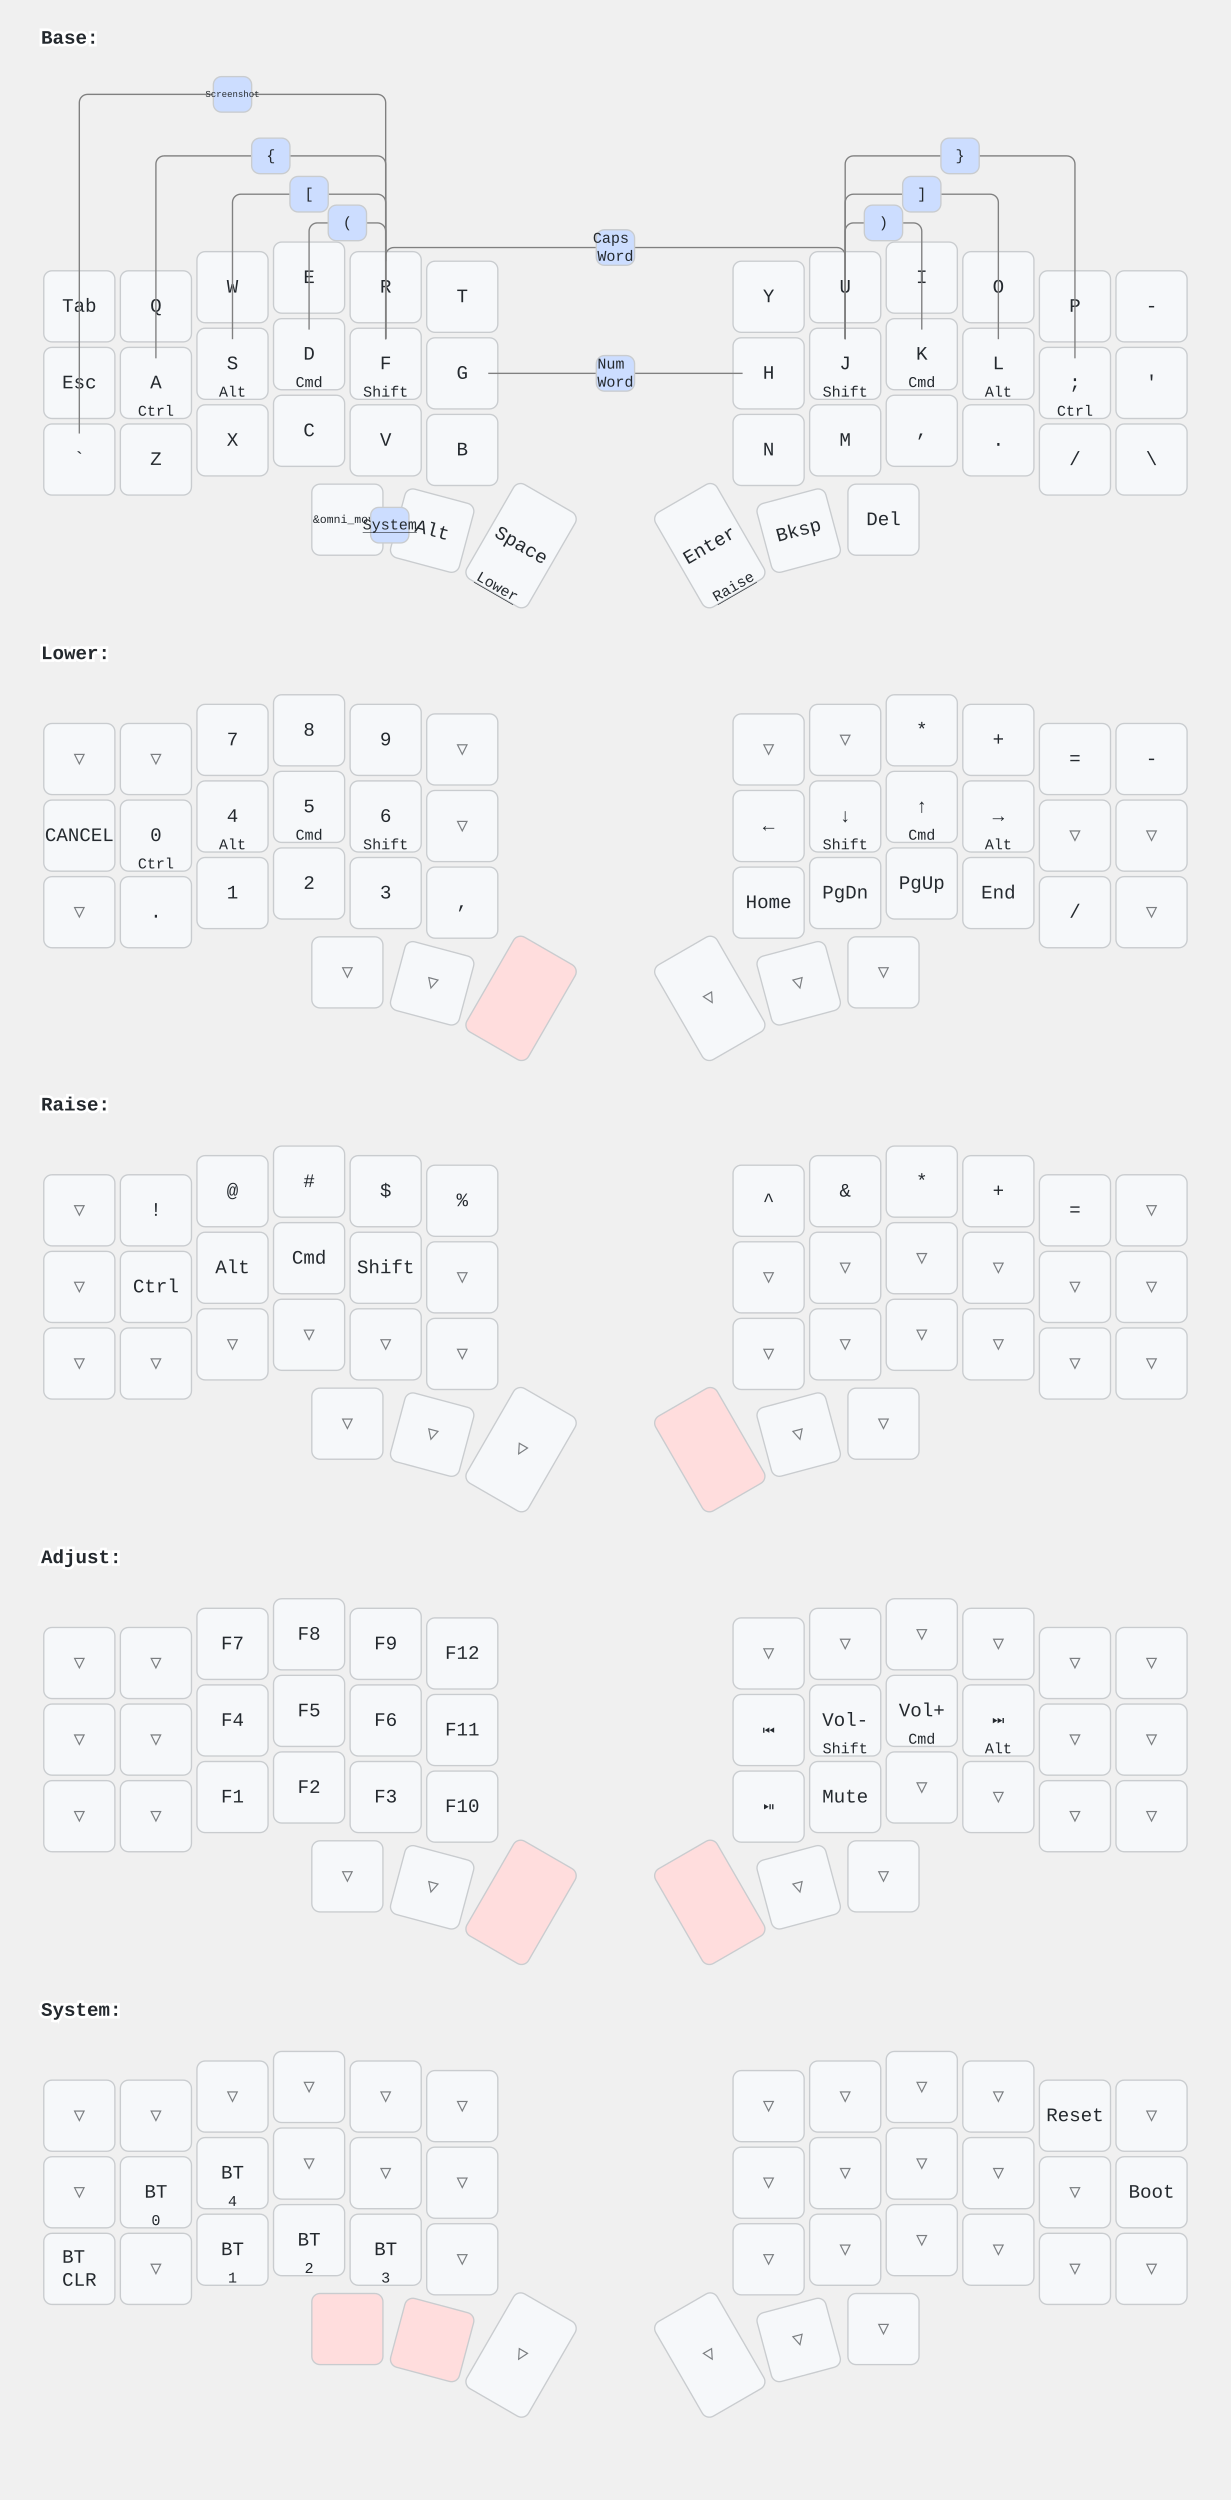
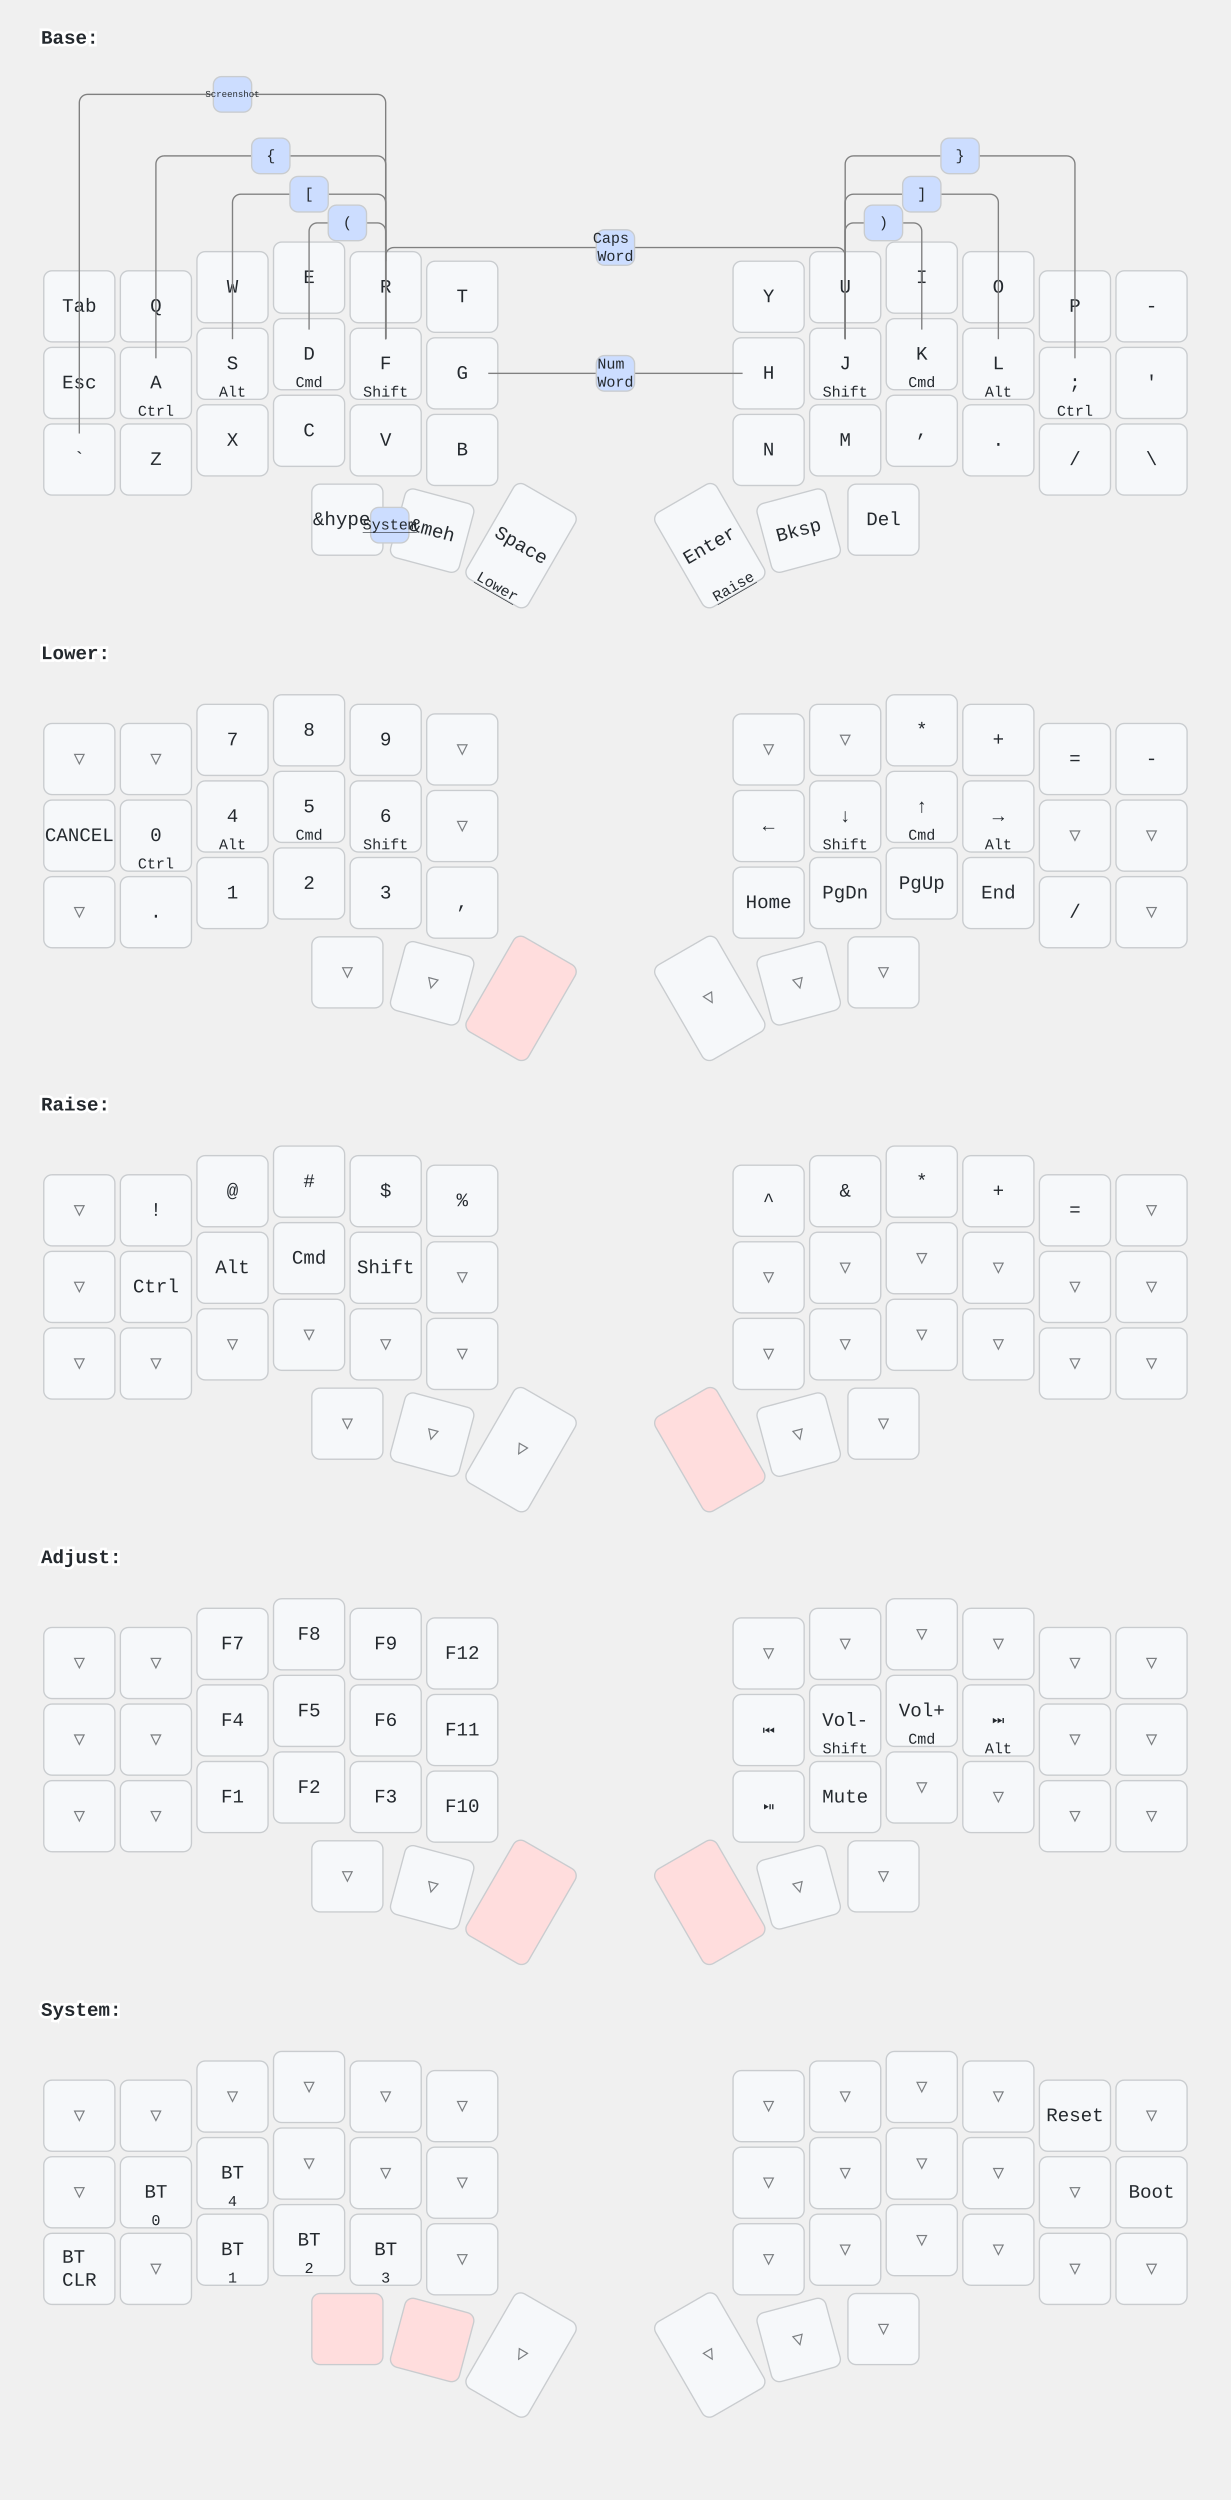
<svg xmlns="http://www.w3.org/2000/svg" width="900" height="1828" viewBox="0 0 900 1828" class="keymap">
  <style>/* inherit to force styles through use tags */
svg path {
    fill: inherit;
}

/* font and background color specifications */
svg.keymap {
    font-family: SFMono-Regular,Consolas,Liberation Mono,Menlo,monospace;
    font-size: 14px;
    font-kerning: normal;
    text-rendering: optimizeLegibility;
    fill: #24292e;
}

/* default key styling */
rect.key {
    fill: #f6f8fa;
}

rect.key, rect.combo {
    stroke: #c9cccf;
    stroke-width: 1;
}

/* default key side styling, only used is draw_key_sides is set */
rect.side {
    filter: brightness(90%);
}

/* color accent for combo boxes */
rect.combo, rect.combo-separate {
    fill: #cdf;
}

/* color accent for held keys */
rect.held, rect.combo.held {
    fill: #fdd;
}

/* color accent for ghost (optional) keys */
rect.ghost, rect.combo.ghost {
    stroke-dasharray: 4, 4;
    stroke-width: 2;
}

text {
    text-anchor: middle;
    dominant-baseline: middle;
}

/* styling for layer labels */
text.label {
    font-weight: bold;
    text-anchor: start;
    stroke: white;
    stroke-width: 4;
    paint-order: stroke;
}

/* styling for optional footer */
text.footer {
    text-anchor: end;
    dominant-baseline: auto;
    stroke: white;
    stroke-width: 4;
    paint-order: stroke;
}

/* styling for combo tap, and key non-tap label text */
text.combo, text.hold, text.shifted, text.left, text.right, text.tl, text.tr, text.bl, text.br {
    font-size: 11px;
}

text.hold, text.bl, text.br {
    text-anchor: middle;
    dominant-baseline: auto;
}

text.shifted, text.tl, text.tr {
    text-anchor: middle;
    dominant-baseline: hanging;
}

text.left, text.tl, text.bl {
    text-anchor: start;
}

text.right, text.tr, text.br {
    text-anchor: end;
}

text.layer-activator {
    text-decoration: underline;
}

/* styling for hold/shifted label text in combo box */
text.combo.hold, text.combo.shifted, text.combo.left, text.combo.right {
    font-size: 8px;
}

/* lighter symbol for transparent keys */
text.trans {
    fill: #7b7e81;
}

/* styling for combo dendrons */
path.combo {
    stroke-width: 1;
    stroke: gray;
    fill: none;
}

/* Start Tabler Icons Cleanup */
/* cannot use height/width with glyphs */
.icon-tabler &gt; path {
    fill: inherit;
    stroke: inherit;
    stroke-width: 2;
}
/* hide tabler's default box */
.icon-tabler &gt; path[stroke="none"][fill="none"] {
    visibility: hidden;
}
/* End Tabler Icons Cleanup */
</style>
  <g transform="translate(30, 0)" class="layer-Base">
    <text x="0" y="28" class="label" id="Base">Base:</text>
    <g transform="translate(0, 175)">
      <g transform="translate(28, 49)" class="key keypos-0">
        <rect rx="6" ry="6" x="-26" y="-26" width="52" height="52" class="key" />
        <text x="0" y="0" class="key tap">Tab</text>
      </g>
      <g transform="translate(84, 49)" class="key keypos-1">
        <rect rx="6" ry="6" x="-26" y="-26" width="52" height="52" class="key" />
        <text x="0" y="0" class="key tap">Q</text>
      </g>
      <g transform="translate(140, 35)" class="key keypos-2">
        <rect rx="6" ry="6" x="-26" y="-26" width="52" height="52" class="key" />
        <text x="0" y="0" class="key tap">W</text>
      </g>
      <g transform="translate(196, 28)" class="key keypos-3">
        <rect rx="6" ry="6" x="-26" y="-26" width="52" height="52" class="key" />
        <text x="0" y="0" class="key tap">E</text>
      </g>
      <g transform="translate(252, 35)" class="key keypos-4">
        <rect rx="6" ry="6" x="-26" y="-26" width="52" height="52" class="key" />
        <text x="0" y="0" class="key tap">R</text>
      </g>
      <g transform="translate(308, 42)" class="key keypos-5">
        <rect rx="6" ry="6" x="-26" y="-26" width="52" height="52" class="key" />
        <text x="0" y="0" class="key tap">T</text>
      </g>
      <g transform="translate(532, 42)" class="key keypos-6">
        <rect rx="6" ry="6" x="-26" y="-26" width="52" height="52" class="key" />
        <text x="0" y="0" class="key tap">Y</text>
      </g>
      <g transform="translate(588, 35)" class="key keypos-7">
        <rect rx="6" ry="6" x="-26" y="-26" width="52" height="52" class="key" />
        <text x="0" y="0" class="key tap">U</text>
      </g>
      <g transform="translate(644, 28)" class="key keypos-8">
        <rect rx="6" ry="6" x="-26" y="-26" width="52" height="52" class="key" />
        <text x="0" y="0" class="key tap">I</text>
      </g>
      <g transform="translate(700, 35)" class="key keypos-9">
        <rect rx="6" ry="6" x="-26" y="-26" width="52" height="52" class="key" />
        <text x="0" y="0" class="key tap">O</text>
      </g>
      <g transform="translate(756, 49)" class="key keypos-10">
        <rect rx="6" ry="6" x="-26" y="-26" width="52" height="52" class="key" />
        <text x="0" y="0" class="key tap">P</text>
      </g>
      <g transform="translate(812, 49)" class="key keypos-11">
        <rect rx="6" ry="6" x="-26" y="-26" width="52" height="52" class="key" />
        <text x="0" y="0" class="key tap">-</text>
      </g>
      <g transform="translate(28, 105)" class="key keypos-12">
        <rect rx="6" ry="6" x="-26" y="-26" width="52" height="52" class="key" />
        <text x="0" y="0" class="key tap">Esc</text>
      </g>
      <g transform="translate(84, 105)" class="key keypos-13">
        <rect rx="6" ry="6" x="-26" y="-26" width="52" height="52" class="key" />
        <text x="0" y="0" class="key tap">A</text>
        <text x="0" y="24" class="key hold">Ctrl</text>
      </g>
      <g transform="translate(140, 91)" class="key keypos-14">
        <rect rx="6" ry="6" x="-26" y="-26" width="52" height="52" class="key" />
        <text x="0" y="0" class="key tap">S</text>
        <text x="0" y="24" class="key hold">Alt</text>
      </g>
      <g transform="translate(196, 84)" class="key keypos-15">
        <rect rx="6" ry="6" x="-26" y="-26" width="52" height="52" class="key" />
        <text x="0" y="0" class="key tap">D</text>
        <text x="0" y="24" class="key hold">Cmd</text>
      </g>
      <g transform="translate(252, 91)" class="key keypos-16">
        <rect rx="6" ry="6" x="-26" y="-26" width="52" height="52" class="key" />
        <text x="0" y="0" class="key tap">F</text>
        <text x="0" y="24" class="key hold">Shift</text>
      </g>
      <g transform="translate(308, 98)" class="key keypos-17">
        <rect rx="6" ry="6" x="-26" y="-26" width="52" height="52" class="key" />
        <text x="0" y="0" class="key tap">G</text>
      </g>
      <g transform="translate(532, 98)" class="key keypos-18">
        <rect rx="6" ry="6" x="-26" y="-26" width="52" height="52" class="key" />
        <text x="0" y="0" class="key tap">H</text>
      </g>
      <g transform="translate(588, 91)" class="key keypos-19">
        <rect rx="6" ry="6" x="-26" y="-26" width="52" height="52" class="key" />
        <text x="0" y="0" class="key tap">J</text>
        <text x="0" y="24" class="key hold">Shift</text>
      </g>
      <g transform="translate(644, 84)" class="key keypos-20">
        <rect rx="6" ry="6" x="-26" y="-26" width="52" height="52" class="key" />
        <text x="0" y="0" class="key tap">K</text>
        <text x="0" y="24" class="key hold">Cmd</text>
      </g>
      <g transform="translate(700, 91)" class="key keypos-21">
        <rect rx="6" ry="6" x="-26" y="-26" width="52" height="52" class="key" />
        <text x="0" y="0" class="key tap">L</text>
        <text x="0" y="24" class="key hold">Alt</text>
      </g>
      <g transform="translate(756, 105)" class="key keypos-22">
        <rect rx="6" ry="6" x="-26" y="-26" width="52" height="52" class="key" />
        <text x="0" y="0" class="key tap">;</text>
        <text x="0" y="24" class="key hold">Ctrl</text>
      </g>
      <g transform="translate(812, 105)" class="key keypos-23">
        <rect rx="6" ry="6" x="-26" y="-26" width="52" height="52" class="key" />
        <text x="0" y="0" class="key tap">'</text>
      </g>
      <g transform="translate(28, 161)" class="key keypos-24">
        <rect rx="6" ry="6" x="-26" y="-26" width="52" height="52" class="key" />
        <text x="0" y="0" class="key tap">`</text>
      </g>
      <g transform="translate(84, 161)" class="key keypos-25">
        <rect rx="6" ry="6" x="-26" y="-26" width="52" height="52" class="key" />
        <text x="0" y="0" class="key tap">Z</text>
      </g>
      <g transform="translate(140, 147)" class="key keypos-26">
        <rect rx="6" ry="6" x="-26" y="-26" width="52" height="52" class="key" />
        <text x="0" y="0" class="key tap">X</text>
      </g>
      <g transform="translate(196, 140)" class="key keypos-27">
        <rect rx="6" ry="6" x="-26" y="-26" width="52" height="52" class="key" />
        <text x="0" y="0" class="key tap">C</text>
      </g>
      <g transform="translate(252, 147)" class="key keypos-28">
        <rect rx="6" ry="6" x="-26" y="-26" width="52" height="52" class="key" />
        <text x="0" y="0" class="key tap">V</text>
      </g>
      <g transform="translate(308, 154)" class="key keypos-29">
        <rect rx="6" ry="6" x="-26" y="-26" width="52" height="52" class="key" />
        <text x="0" y="0" class="key tap">B</text>
      </g>
      <g transform="translate(532, 154)" class="key keypos-30">
        <rect rx="6" ry="6" x="-26" y="-26" width="52" height="52" class="key" />
        <text x="0" y="0" class="key tap">N</text>
      </g>
      <g transform="translate(588, 147)" class="key keypos-31">
        <rect rx="6" ry="6" x="-26" y="-26" width="52" height="52" class="key" />
        <text x="0" y="0" class="key tap">M</text>
      </g>
      <g transform="translate(644, 140)" class="key keypos-32">
        <rect rx="6" ry="6" x="-26" y="-26" width="52" height="52" class="key" />
        <text x="0" y="0" class="key tap">,</text>
      </g>
      <g transform="translate(700, 147)" class="key keypos-33">
        <rect rx="6" ry="6" x="-26" y="-26" width="52" height="52" class="key" />
        <text x="0" y="0" class="key tap">.</text>
      </g>
      <g transform="translate(756, 161)" class="key keypos-34">
        <rect rx="6" ry="6" x="-26" y="-26" width="52" height="52" class="key" />
        <text x="0" y="0" class="key tap">/</text>
      </g>
      <g transform="translate(812, 161)" class="key keypos-35">
        <rect rx="6" ry="6" x="-26" y="-26" width="52" height="52" class="key" />
        <text x="0" y="0" class="key tap">\</text>
      </g>
      <g transform="translate(224, 205)" class="key keypos-36">
        <rect rx="6" ry="6" x="-26" y="-26" width="52" height="52" class="key" />
-         <text x="0" y="0" class="key tap">
-           <tspan style="font-size: 60%">&amp;omni_move</tspan>
-         </text>
+         <text x="0" y="0" class="key tap">&amp;hyper</text>
      </g>
      <g transform="translate(286, 213) rotate(15.0)" class="key keypos-37">
        <rect rx="6" ry="6" x="-26" y="-26" width="52" height="52" class="key" />
-         <text x="0" y="0" class="key tap">Alt</text>
+         <text x="0" y="0" class="key tap">&amp;meh</text>
      </g>
      <g transform="translate(351, 224) rotate(30.0)" class="key keypos-38">
        <rect rx="6" ry="6" x="-26" y="-40" width="52" height="80" class="key" />
        <text x="0" y="0" class="key tap">Space</text>
        <a href="#Lower">
          <text x="0" y="38" class="key hold layer-activator">Lower</text>
        </a>
      </g>
      <g transform="translate(489, 224) rotate(-30.0)" class="key keypos-39">
        <rect rx="6" ry="6" x="-26" y="-40" width="52" height="80" class="key" />
        <text x="0" y="0" class="key tap">Enter</text>
        <a href="#Raise">
          <text x="0" y="38" class="key hold layer-activator">Raise</text>
        </a>
      </g>
      <g transform="translate(554, 213) rotate(-15.0)" class="key keypos-40">
        <rect rx="6" ry="6" x="-26" y="-26" width="52" height="52" class="key" />
        <text x="0" y="0" class="key tap">Bksp</text>
      </g>
      <g transform="translate(616, 205)" class="key keypos-41">
        <rect rx="6" ry="6" x="-26" y="-26" width="52" height="52" class="key" />
        <text x="0" y="0" class="key tap">Del</text>
      </g>
      <g class="combo combopos-0">
        <path d="M224,-12 h-22 a6.0,6.0 0 0 0 -6.0,6.0 v72" class="combo" />
        <path d="M224,-12 h22 a6.0,6.0 0 0 1 6.0,6.0 v79" class="combo" />
        <rect rx="6" ry="6" x="210" y="-25" width="28" height="26" class="combo" />
        <text x="224" y="-12" class="combo tap">(</text>
      </g>
      <g class="combo combopos-1">
        <path d="M616,-12 h-22 a6.0,6.0 0 0 0 -6.0,6.0 v79" class="combo" />
        <path d="M616,-12 h22 a6.0,6.0 0 0 1 6.0,6.0 v72" class="combo" />
        <rect rx="6" ry="6" x="602" y="-25" width="28" height="26" class="combo" />
        <text x="616" y="-12" class="combo tap">)</text>
      </g>
      <g class="combo combopos-2">
        <path d="M196,-33 h-50 a6.0,6.0 0 0 0 -6.0,6.0 v100" class="combo" />
        <path d="M196,-33 h50 a6.0,6.0 0 0 1 6.0,6.0 v100" class="combo" />
        <rect rx="6" ry="6" x="182" y="-46" width="28" height="26" class="combo" />
        <text x="196" y="-33" class="combo tap">[</text>
      </g>
      <g class="combo combopos-3">
        <path d="M644,-33 h-50 a6.0,6.0 0 0 0 -6.0,6.0 v100" class="combo" />
        <path d="M644,-33 h50 a6.0,6.0 0 0 1 6.0,6.0 v100" class="combo" />
        <rect rx="6" ry="6" x="630" y="-46" width="28" height="26" class="combo" />
        <text x="644" y="-33" class="combo tap">]</text>
      </g>
      <g class="combo combopos-4">
        <path d="M168,-61 h-78 a6.0,6.0 0 0 0 -6.0,6.0 v142" class="combo" />
        <path d="M168,-61 h78 a6.0,6.0 0 0 1 6.0,6.0 v128" class="combo" />
        <rect rx="6" ry="6" x="154" y="-74" width="28" height="26" class="combo" />
        <text x="168" y="-61" class="combo tap">{</text>
      </g>
      <g class="combo combopos-5">
        <path d="M672,-61 h-78 a6.0,6.0 0 0 0 -6.0,6.0 v128" class="combo" />
        <path d="M672,-61 h78 a6.0,6.0 0 0 1 6.0,6.0 v142" class="combo" />
        <rect rx="6" ry="6" x="658" y="-74" width="28" height="26" class="combo" />
        <text x="672" y="-61" class="combo tap">}</text>
      </g>
      <g class="combo combopos-6">
        <path d="M420,6 h-162 a6.0,6.0 0 0 0 -6.0,6.0 v60" class="combo" />
        <path d="M420,6 h162 a6.0,6.0 0 0 1 6.0,6.0 v60" class="combo" />
        <rect rx="6" ry="6" x="406" y="-7" width="28" height="26" class="combo" />
        <text x="420" y="6" class="combo tap">
          <tspan x="420" dy="-0.6em">Caps</tspan>
          <tspan x="420" dy="1.2em">Word</tspan>
        </text>
      </g>
      <g class="combo combopos-7">
        <path d="M140,-106 h-106 a6.0,6.0 0 0 0 -6.0,6.0 v242" class="combo" />
        <path d="M140,-106 h106 a6.0,6.0 0 0 1 6.0,6.0 v116" class="combo" />
        <rect rx="6" ry="6" x="126" y="-119" width="28" height="26" class="combo" />
        <text x="140" y="-106" class="combo tap">
          <tspan style="font-size: 60%">Screenshot</tspan>
        </text>
      </g>
      <g class="combo combopos-8">
        <path d="M420,98 l-93,0" class="combo" />
        <path d="M420,98 l93,0" class="combo" />
        <rect rx="6" ry="6" x="406" y="85" width="28" height="26" class="combo" />
        <text x="420" y="98" class="combo tap">
          <tspan x="420" dy="-0.6em">Num</tspan>
          <tspan x="420" dy="1.2em">Word</tspan>
        </text>
      </g>
      <g class="combo combopos-9">
        <rect rx="6" ry="6" x="241" y="196" width="28" height="26" class="combo" />
        <a href="#System">
          <text x="255" y="209" class="combo tap layer-activator">System</text>
        </a>
      </g>
    </g>
  </g>
  <g transform="translate(30, 450)" class="layer-Lower">
    <text x="0" y="28" class="label" id="Lower">Lower:</text>
    <g transform="translate(0, 56)">
      <g transform="translate(28, 49)" class="key trans keypos-0">
        <rect rx="6" ry="6" x="-26" y="-26" width="52" height="52" class="key trans" />
        <text x="0" y="0" class="key trans tap">▽</text>
      </g>
      <g transform="translate(84, 49)" class="key trans keypos-1">
        <rect rx="6" ry="6" x="-26" y="-26" width="52" height="52" class="key trans" />
        <text x="0" y="0" class="key trans tap">▽</text>
      </g>
      <g transform="translate(140, 35)" class="key keypos-2">
        <rect rx="6" ry="6" x="-26" y="-26" width="52" height="52" class="key" />
        <text x="0" y="0" class="key tap">7</text>
      </g>
      <g transform="translate(196, 28)" class="key keypos-3">
        <rect rx="6" ry="6" x="-26" y="-26" width="52" height="52" class="key" />
        <text x="0" y="0" class="key tap">8</text>
      </g>
      <g transform="translate(252, 35)" class="key keypos-4">
        <rect rx="6" ry="6" x="-26" y="-26" width="52" height="52" class="key" />
        <text x="0" y="0" class="key tap">9</text>
      </g>
      <g transform="translate(308, 42)" class="key trans keypos-5">
        <rect rx="6" ry="6" x="-26" y="-26" width="52" height="52" class="key trans" />
        <text x="0" y="0" class="key trans tap">▽</text>
      </g>
      <g transform="translate(532, 42)" class="key trans keypos-6">
        <rect rx="6" ry="6" x="-26" y="-26" width="52" height="52" class="key trans" />
        <text x="0" y="0" class="key trans tap">▽</text>
      </g>
      <g transform="translate(588, 35)" class="key trans keypos-7">
        <rect rx="6" ry="6" x="-26" y="-26" width="52" height="52" class="key trans" />
        <text x="0" y="0" class="key trans tap">▽</text>
      </g>
      <g transform="translate(644, 28)" class="key keypos-8">
        <rect rx="6" ry="6" x="-26" y="-26" width="52" height="52" class="key" />
        <text x="0" y="0" class="key tap">*</text>
      </g>
      <g transform="translate(700, 35)" class="key keypos-9">
        <rect rx="6" ry="6" x="-26" y="-26" width="52" height="52" class="key" />
        <text x="0" y="0" class="key tap">+</text>
      </g>
      <g transform="translate(756, 49)" class="key keypos-10">
        <rect rx="6" ry="6" x="-26" y="-26" width="52" height="52" class="key" />
        <text x="0" y="0" class="key tap">=</text>
      </g>
      <g transform="translate(812, 49)" class="key keypos-11">
        <rect rx="6" ry="6" x="-26" y="-26" width="52" height="52" class="key" />
        <text x="0" y="0" class="key tap">-</text>
      </g>
      <g transform="translate(28, 105)" class="key keypos-12">
        <rect rx="6" ry="6" x="-26" y="-26" width="52" height="52" class="key" />
        <text x="0" y="0" class="key tap">CANCEL</text>
      </g>
      <g transform="translate(84, 105)" class="key keypos-13">
        <rect rx="6" ry="6" x="-26" y="-26" width="52" height="52" class="key" />
        <text x="0" y="0" class="key tap">0</text>
        <text x="0" y="24" class="key hold">Ctrl</text>
      </g>
      <g transform="translate(140, 91)" class="key keypos-14">
        <rect rx="6" ry="6" x="-26" y="-26" width="52" height="52" class="key" />
        <text x="0" y="0" class="key tap">4</text>
        <text x="0" y="24" class="key hold">Alt</text>
      </g>
      <g transform="translate(196, 84)" class="key keypos-15">
        <rect rx="6" ry="6" x="-26" y="-26" width="52" height="52" class="key" />
        <text x="0" y="0" class="key tap">5</text>
        <text x="0" y="24" class="key hold">Cmd</text>
      </g>
      <g transform="translate(252, 91)" class="key keypos-16">
        <rect rx="6" ry="6" x="-26" y="-26" width="52" height="52" class="key" />
        <text x="0" y="0" class="key tap">6</text>
        <text x="0" y="24" class="key hold">Shift</text>
      </g>
      <g transform="translate(308, 98)" class="key trans keypos-17">
        <rect rx="6" ry="6" x="-26" y="-26" width="52" height="52" class="key trans" />
        <text x="0" y="0" class="key trans tap">▽</text>
      </g>
      <g transform="translate(532, 98)" class="key keypos-18">
        <rect rx="6" ry="6" x="-26" y="-26" width="52" height="52" class="key" />
        <text x="0" y="0" class="key tap">←</text>
      </g>
      <g transform="translate(588, 91)" class="key keypos-19">
        <rect rx="6" ry="6" x="-26" y="-26" width="52" height="52" class="key" />
        <text x="0" y="0" class="key tap">↓</text>
        <text x="0" y="24" class="key hold">Shift</text>
      </g>
      <g transform="translate(644, 84)" class="key keypos-20">
        <rect rx="6" ry="6" x="-26" y="-26" width="52" height="52" class="key" />
        <text x="0" y="0" class="key tap">↑</text>
        <text x="0" y="24" class="key hold">Cmd</text>
      </g>
      <g transform="translate(700, 91)" class="key keypos-21">
        <rect rx="6" ry="6" x="-26" y="-26" width="52" height="52" class="key" />
        <text x="0" y="0" class="key tap">→</text>
        <text x="0" y="24" class="key hold">Alt</text>
      </g>
      <g transform="translate(756, 105)" class="key trans keypos-22">
        <rect rx="6" ry="6" x="-26" y="-26" width="52" height="52" class="key trans" />
        <text x="0" y="0" class="key trans tap">▽</text>
      </g>
      <g transform="translate(812, 105)" class="key trans keypos-23">
        <rect rx="6" ry="6" x="-26" y="-26" width="52" height="52" class="key trans" />
        <text x="0" y="0" class="key trans tap">▽</text>
      </g>
      <g transform="translate(28, 161)" class="key trans keypos-24">
        <rect rx="6" ry="6" x="-26" y="-26" width="52" height="52" class="key trans" />
        <text x="0" y="0" class="key trans tap">▽</text>
      </g>
      <g transform="translate(84, 161)" class="key keypos-25">
        <rect rx="6" ry="6" x="-26" y="-26" width="52" height="52" class="key" />
        <text x="0" y="0" class="key tap">.</text>
      </g>
      <g transform="translate(140, 147)" class="key keypos-26">
        <rect rx="6" ry="6" x="-26" y="-26" width="52" height="52" class="key" />
        <text x="0" y="0" class="key tap">1</text>
      </g>
      <g transform="translate(196, 140)" class="key keypos-27">
        <rect rx="6" ry="6" x="-26" y="-26" width="52" height="52" class="key" />
        <text x="0" y="0" class="key tap">2</text>
      </g>
      <g transform="translate(252, 147)" class="key keypos-28">
        <rect rx="6" ry="6" x="-26" y="-26" width="52" height="52" class="key" />
        <text x="0" y="0" class="key tap">3</text>
      </g>
      <g transform="translate(308, 154)" class="key keypos-29">
        <rect rx="6" ry="6" x="-26" y="-26" width="52" height="52" class="key" />
        <text x="0" y="0" class="key tap">,</text>
      </g>
      <g transform="translate(532, 154)" class="key keypos-30">
        <rect rx="6" ry="6" x="-26" y="-26" width="52" height="52" class="key" />
        <text x="0" y="0" class="key tap">Home</text>
      </g>
      <g transform="translate(588, 147)" class="key keypos-31">
        <rect rx="6" ry="6" x="-26" y="-26" width="52" height="52" class="key" />
        <text x="0" y="0" class="key tap">PgDn</text>
      </g>
      <g transform="translate(644, 140)" class="key keypos-32">
        <rect rx="6" ry="6" x="-26" y="-26" width="52" height="52" class="key" />
        <text x="0" y="0" class="key tap">PgUp</text>
      </g>
      <g transform="translate(700, 147)" class="key keypos-33">
        <rect rx="6" ry="6" x="-26" y="-26" width="52" height="52" class="key" />
        <text x="0" y="0" class="key tap">End</text>
      </g>
      <g transform="translate(756, 161)" class="key keypos-34">
        <rect rx="6" ry="6" x="-26" y="-26" width="52" height="52" class="key" />
        <text x="0" y="0" class="key tap">/</text>
      </g>
      <g transform="translate(812, 161)" class="key trans keypos-35">
        <rect rx="6" ry="6" x="-26" y="-26" width="52" height="52" class="key trans" />
        <text x="0" y="0" class="key trans tap">▽</text>
      </g>
      <g transform="translate(224, 205)" class="key trans keypos-36">
        <rect rx="6" ry="6" x="-26" y="-26" width="52" height="52" class="key trans" />
        <text x="0" y="0" class="key trans tap">▽</text>
      </g>
      <g transform="translate(286, 213) rotate(15.0)" class="key trans keypos-37">
        <rect rx="6" ry="6" x="-26" y="-26" width="52" height="52" class="key trans" />
        <text x="0" y="0" class="key trans tap">▽</text>
      </g>
      <g transform="translate(351, 224) rotate(30.0)" class="key held keypos-38">
        <rect rx="6" ry="6" x="-26" y="-40" width="52" height="80" class="key held" />
      </g>
      <g transform="translate(489, 224) rotate(-30.0)" class="key trans keypos-39">
        <rect rx="6" ry="6" x="-26" y="-40" width="52" height="80" class="key trans" />
        <text x="0" y="0" class="key trans tap">▽</text>
      </g>
      <g transform="translate(554, 213) rotate(-15.0)" class="key trans keypos-40">
        <rect rx="6" ry="6" x="-26" y="-26" width="52" height="52" class="key trans" />
        <text x="0" y="0" class="key trans tap">▽</text>
      </g>
      <g transform="translate(616, 205)" class="key trans keypos-41">
        <rect rx="6" ry="6" x="-26" y="-26" width="52" height="52" class="key trans" />
        <text x="0" y="0" class="key trans tap">▽</text>
      </g>
    </g>
  </g>
  <g transform="translate(30, 780)" class="layer-Raise">
    <text x="0" y="28" class="label" id="Raise">Raise:</text>
    <g transform="translate(0, 56)">
      <g transform="translate(28, 49)" class="key trans keypos-0">
        <rect rx="6" ry="6" x="-26" y="-26" width="52" height="52" class="key trans" />
        <text x="0" y="0" class="key trans tap">▽</text>
      </g>
      <g transform="translate(84, 49)" class="key keypos-1">
        <rect rx="6" ry="6" x="-26" y="-26" width="52" height="52" class="key" />
        <text x="0" y="0" class="key tap">!</text>
      </g>
      <g transform="translate(140, 35)" class="key keypos-2">
        <rect rx="6" ry="6" x="-26" y="-26" width="52" height="52" class="key" />
        <text x="0" y="0" class="key tap">@</text>
      </g>
      <g transform="translate(196, 28)" class="key keypos-3">
        <rect rx="6" ry="6" x="-26" y="-26" width="52" height="52" class="key" />
        <text x="0" y="0" class="key tap">#</text>
      </g>
      <g transform="translate(252, 35)" class="key keypos-4">
        <rect rx="6" ry="6" x="-26" y="-26" width="52" height="52" class="key" />
        <text x="0" y="0" class="key tap">$</text>
      </g>
      <g transform="translate(308, 42)" class="key keypos-5">
        <rect rx="6" ry="6" x="-26" y="-26" width="52" height="52" class="key" />
        <text x="0" y="0" class="key tap">%</text>
      </g>
      <g transform="translate(532, 42)" class="key keypos-6">
        <rect rx="6" ry="6" x="-26" y="-26" width="52" height="52" class="key" />
        <text x="0" y="0" class="key tap">^</text>
      </g>
      <g transform="translate(588, 35)" class="key keypos-7">
        <rect rx="6" ry="6" x="-26" y="-26" width="52" height="52" class="key" />
        <text x="0" y="0" class="key tap">&amp;</text>
      </g>
      <g transform="translate(644, 28)" class="key keypos-8">
        <rect rx="6" ry="6" x="-26" y="-26" width="52" height="52" class="key" />
        <text x="0" y="0" class="key tap">*</text>
      </g>
      <g transform="translate(700, 35)" class="key keypos-9">
        <rect rx="6" ry="6" x="-26" y="-26" width="52" height="52" class="key" />
        <text x="0" y="0" class="key tap">+</text>
      </g>
      <g transform="translate(756, 49)" class="key keypos-10">
        <rect rx="6" ry="6" x="-26" y="-26" width="52" height="52" class="key" />
        <text x="0" y="0" class="key tap">=</text>
      </g>
      <g transform="translate(812, 49)" class="key trans keypos-11">
        <rect rx="6" ry="6" x="-26" y="-26" width="52" height="52" class="key trans" />
        <text x="0" y="0" class="key trans tap">▽</text>
      </g>
      <g transform="translate(28, 105)" class="key trans keypos-12">
        <rect rx="6" ry="6" x="-26" y="-26" width="52" height="52" class="key trans" />
        <text x="0" y="0" class="key trans tap">▽</text>
      </g>
      <g transform="translate(84, 105)" class="key keypos-13">
        <rect rx="6" ry="6" x="-26" y="-26" width="52" height="52" class="key" />
        <text x="0" y="0" class="key tap">Ctrl</text>
      </g>
      <g transform="translate(140, 91)" class="key keypos-14">
        <rect rx="6" ry="6" x="-26" y="-26" width="52" height="52" class="key" />
        <text x="0" y="0" class="key tap">Alt</text>
      </g>
      <g transform="translate(196, 84)" class="key keypos-15">
        <rect rx="6" ry="6" x="-26" y="-26" width="52" height="52" class="key" />
        <text x="0" y="0" class="key tap">Cmd</text>
      </g>
      <g transform="translate(252, 91)" class="key keypos-16">
        <rect rx="6" ry="6" x="-26" y="-26" width="52" height="52" class="key" />
        <text x="0" y="0" class="key tap">Shift</text>
      </g>
      <g transform="translate(308, 98)" class="key trans keypos-17">
        <rect rx="6" ry="6" x="-26" y="-26" width="52" height="52" class="key trans" />
        <text x="0" y="0" class="key trans tap">▽</text>
      </g>
      <g transform="translate(532, 98)" class="key trans keypos-18">
        <rect rx="6" ry="6" x="-26" y="-26" width="52" height="52" class="key trans" />
        <text x="0" y="0" class="key trans tap">▽</text>
      </g>
      <g transform="translate(588, 91)" class="key trans keypos-19">
        <rect rx="6" ry="6" x="-26" y="-26" width="52" height="52" class="key trans" />
        <text x="0" y="0" class="key trans tap">▽</text>
      </g>
      <g transform="translate(644, 84)" class="key trans keypos-20">
        <rect rx="6" ry="6" x="-26" y="-26" width="52" height="52" class="key trans" />
        <text x="0" y="0" class="key trans tap">▽</text>
      </g>
      <g transform="translate(700, 91)" class="key trans keypos-21">
        <rect rx="6" ry="6" x="-26" y="-26" width="52" height="52" class="key trans" />
        <text x="0" y="0" class="key trans tap">▽</text>
      </g>
      <g transform="translate(756, 105)" class="key trans keypos-22">
        <rect rx="6" ry="6" x="-26" y="-26" width="52" height="52" class="key trans" />
        <text x="0" y="0" class="key trans tap">▽</text>
      </g>
      <g transform="translate(812, 105)" class="key trans keypos-23">
        <rect rx="6" ry="6" x="-26" y="-26" width="52" height="52" class="key trans" />
        <text x="0" y="0" class="key trans tap">▽</text>
      </g>
      <g transform="translate(28, 161)" class="key trans keypos-24">
        <rect rx="6" ry="6" x="-26" y="-26" width="52" height="52" class="key trans" />
        <text x="0" y="0" class="key trans tap">▽</text>
      </g>
      <g transform="translate(84, 161)" class="key trans keypos-25">
        <rect rx="6" ry="6" x="-26" y="-26" width="52" height="52" class="key trans" />
        <text x="0" y="0" class="key trans tap">▽</text>
      </g>
      <g transform="translate(140, 147)" class="key trans keypos-26">
        <rect rx="6" ry="6" x="-26" y="-26" width="52" height="52" class="key trans" />
        <text x="0" y="0" class="key trans tap">▽</text>
      </g>
      <g transform="translate(196, 140)" class="key trans keypos-27">
        <rect rx="6" ry="6" x="-26" y="-26" width="52" height="52" class="key trans" />
        <text x="0" y="0" class="key trans tap">▽</text>
      </g>
      <g transform="translate(252, 147)" class="key trans keypos-28">
        <rect rx="6" ry="6" x="-26" y="-26" width="52" height="52" class="key trans" />
        <text x="0" y="0" class="key trans tap">▽</text>
      </g>
      <g transform="translate(308, 154)" class="key trans keypos-29">
        <rect rx="6" ry="6" x="-26" y="-26" width="52" height="52" class="key trans" />
        <text x="0" y="0" class="key trans tap">▽</text>
      </g>
      <g transform="translate(532, 154)" class="key trans keypos-30">
        <rect rx="6" ry="6" x="-26" y="-26" width="52" height="52" class="key trans" />
        <text x="0" y="0" class="key trans tap">▽</text>
      </g>
      <g transform="translate(588, 147)" class="key trans keypos-31">
        <rect rx="6" ry="6" x="-26" y="-26" width="52" height="52" class="key trans" />
        <text x="0" y="0" class="key trans tap">▽</text>
      </g>
      <g transform="translate(644, 140)" class="key trans keypos-32">
        <rect rx="6" ry="6" x="-26" y="-26" width="52" height="52" class="key trans" />
        <text x="0" y="0" class="key trans tap">▽</text>
      </g>
      <g transform="translate(700, 147)" class="key trans keypos-33">
        <rect rx="6" ry="6" x="-26" y="-26" width="52" height="52" class="key trans" />
        <text x="0" y="0" class="key trans tap">▽</text>
      </g>
      <g transform="translate(756, 161)" class="key trans keypos-34">
        <rect rx="6" ry="6" x="-26" y="-26" width="52" height="52" class="key trans" />
        <text x="0" y="0" class="key trans tap">▽</text>
      </g>
      <g transform="translate(812, 161)" class="key trans keypos-35">
        <rect rx="6" ry="6" x="-26" y="-26" width="52" height="52" class="key trans" />
        <text x="0" y="0" class="key trans tap">▽</text>
      </g>
      <g transform="translate(224, 205)" class="key trans keypos-36">
        <rect rx="6" ry="6" x="-26" y="-26" width="52" height="52" class="key trans" />
        <text x="0" y="0" class="key trans tap">▽</text>
      </g>
      <g transform="translate(286, 213) rotate(15.0)" class="key trans keypos-37">
        <rect rx="6" ry="6" x="-26" y="-26" width="52" height="52" class="key trans" />
        <text x="0" y="0" class="key trans tap">▽</text>
      </g>
      <g transform="translate(351, 224) rotate(30.0)" class="key trans keypos-38">
        <rect rx="6" ry="6" x="-26" y="-40" width="52" height="80" class="key trans" />
        <text x="0" y="0" class="key trans tap">▽</text>
      </g>
      <g transform="translate(489, 224) rotate(-30.0)" class="key held keypos-39">
        <rect rx="6" ry="6" x="-26" y="-40" width="52" height="80" class="key held" />
      </g>
      <g transform="translate(554, 213) rotate(-15.0)" class="key trans keypos-40">
        <rect rx="6" ry="6" x="-26" y="-26" width="52" height="52" class="key trans" />
        <text x="0" y="0" class="key trans tap">▽</text>
      </g>
      <g transform="translate(616, 205)" class="key trans keypos-41">
        <rect rx="6" ry="6" x="-26" y="-26" width="52" height="52" class="key trans" />
        <text x="0" y="0" class="key trans tap">▽</text>
      </g>
    </g>
  </g>
  <g transform="translate(30, 1111)" class="layer-Adjust">
    <text x="0" y="28" class="label" id="Adjust">Adjust:</text>
    <g transform="translate(0, 56)">
      <g transform="translate(28, 49)" class="key trans keypos-0">
        <rect rx="6" ry="6" x="-26" y="-26" width="52" height="52" class="key trans" />
        <text x="0" y="0" class="key trans tap">▽</text>
      </g>
      <g transform="translate(84, 49)" class="key trans keypos-1">
        <rect rx="6" ry="6" x="-26" y="-26" width="52" height="52" class="key trans" />
        <text x="0" y="0" class="key trans tap">▽</text>
      </g>
      <g transform="translate(140, 35)" class="key keypos-2">
        <rect rx="6" ry="6" x="-26" y="-26" width="52" height="52" class="key" />
        <text x="0" y="0" class="key tap">F7</text>
      </g>
      <g transform="translate(196, 28)" class="key keypos-3">
        <rect rx="6" ry="6" x="-26" y="-26" width="52" height="52" class="key" />
        <text x="0" y="0" class="key tap">F8</text>
      </g>
      <g transform="translate(252, 35)" class="key keypos-4">
        <rect rx="6" ry="6" x="-26" y="-26" width="52" height="52" class="key" />
        <text x="0" y="0" class="key tap">F9</text>
      </g>
      <g transform="translate(308, 42)" class="key keypos-5">
        <rect rx="6" ry="6" x="-26" y="-26" width="52" height="52" class="key" />
        <text x="0" y="0" class="key tap">F12</text>
      </g>
      <g transform="translate(532, 42)" class="key trans keypos-6">
        <rect rx="6" ry="6" x="-26" y="-26" width="52" height="52" class="key trans" />
        <text x="0" y="0" class="key trans tap">▽</text>
      </g>
      <g transform="translate(588, 35)" class="key trans keypos-7">
        <rect rx="6" ry="6" x="-26" y="-26" width="52" height="52" class="key trans" />
        <text x="0" y="0" class="key trans tap">▽</text>
      </g>
      <g transform="translate(644, 28)" class="key trans keypos-8">
        <rect rx="6" ry="6" x="-26" y="-26" width="52" height="52" class="key trans" />
        <text x="0" y="0" class="key trans tap">▽</text>
      </g>
      <g transform="translate(700, 35)" class="key trans keypos-9">
        <rect rx="6" ry="6" x="-26" y="-26" width="52" height="52" class="key trans" />
        <text x="0" y="0" class="key trans tap">▽</text>
      </g>
      <g transform="translate(756, 49)" class="key trans keypos-10">
        <rect rx="6" ry="6" x="-26" y="-26" width="52" height="52" class="key trans" />
        <text x="0" y="0" class="key trans tap">▽</text>
      </g>
      <g transform="translate(812, 49)" class="key trans keypos-11">
        <rect rx="6" ry="6" x="-26" y="-26" width="52" height="52" class="key trans" />
        <text x="0" y="0" class="key trans tap">▽</text>
      </g>
      <g transform="translate(28, 105)" class="key trans keypos-12">
        <rect rx="6" ry="6" x="-26" y="-26" width="52" height="52" class="key trans" />
        <text x="0" y="0" class="key trans tap">▽</text>
      </g>
      <g transform="translate(84, 105)" class="key trans keypos-13">
        <rect rx="6" ry="6" x="-26" y="-26" width="52" height="52" class="key trans" />
        <text x="0" y="0" class="key trans tap">▽</text>
      </g>
      <g transform="translate(140, 91)" class="key keypos-14">
        <rect rx="6" ry="6" x="-26" y="-26" width="52" height="52" class="key" />
        <text x="0" y="0" class="key tap">F4</text>
      </g>
      <g transform="translate(196, 84)" class="key keypos-15">
        <rect rx="6" ry="6" x="-26" y="-26" width="52" height="52" class="key" />
        <text x="0" y="0" class="key tap">F5</text>
      </g>
      <g transform="translate(252, 91)" class="key keypos-16">
        <rect rx="6" ry="6" x="-26" y="-26" width="52" height="52" class="key" />
        <text x="0" y="0" class="key tap">F6</text>
      </g>
      <g transform="translate(308, 98)" class="key keypos-17">
        <rect rx="6" ry="6" x="-26" y="-26" width="52" height="52" class="key" />
        <text x="0" y="0" class="key tap">F11</text>
      </g>
      <g transform="translate(532, 98)" class="key keypos-18">
        <rect rx="6" ry="6" x="-26" y="-26" width="52" height="52" class="key" />
        <text x="0" y="0" class="key tap">⏮</text>
      </g>
      <g transform="translate(588, 91)" class="key keypos-19">
        <rect rx="6" ry="6" x="-26" y="-26" width="52" height="52" class="key" />
        <text x="0" y="0" class="key tap">Vol-</text>
        <text x="0" y="24" class="key hold">Shift</text>
      </g>
      <g transform="translate(644, 84)" class="key keypos-20">
        <rect rx="6" ry="6" x="-26" y="-26" width="52" height="52" class="key" />
        <text x="0" y="0" class="key tap">Vol+</text>
        <text x="0" y="24" class="key hold">Cmd</text>
      </g>
      <g transform="translate(700, 91)" class="key keypos-21">
        <rect rx="6" ry="6" x="-26" y="-26" width="52" height="52" class="key" />
        <text x="0" y="0" class="key tap">⏭</text>
        <text x="0" y="24" class="key hold">Alt</text>
      </g>
      <g transform="translate(756, 105)" class="key trans keypos-22">
        <rect rx="6" ry="6" x="-26" y="-26" width="52" height="52" class="key trans" />
        <text x="0" y="0" class="key trans tap">▽</text>
      </g>
      <g transform="translate(812, 105)" class="key trans keypos-23">
        <rect rx="6" ry="6" x="-26" y="-26" width="52" height="52" class="key trans" />
        <text x="0" y="0" class="key trans tap">▽</text>
      </g>
      <g transform="translate(28, 161)" class="key trans keypos-24">
        <rect rx="6" ry="6" x="-26" y="-26" width="52" height="52" class="key trans" />
        <text x="0" y="0" class="key trans tap">▽</text>
      </g>
      <g transform="translate(84, 161)" class="key trans keypos-25">
        <rect rx="6" ry="6" x="-26" y="-26" width="52" height="52" class="key trans" />
        <text x="0" y="0" class="key trans tap">▽</text>
      </g>
      <g transform="translate(140, 147)" class="key keypos-26">
        <rect rx="6" ry="6" x="-26" y="-26" width="52" height="52" class="key" />
        <text x="0" y="0" class="key tap">F1</text>
      </g>
      <g transform="translate(196, 140)" class="key keypos-27">
        <rect rx="6" ry="6" x="-26" y="-26" width="52" height="52" class="key" />
        <text x="0" y="0" class="key tap">F2</text>
      </g>
      <g transform="translate(252, 147)" class="key keypos-28">
        <rect rx="6" ry="6" x="-26" y="-26" width="52" height="52" class="key" />
        <text x="0" y="0" class="key tap">F3</text>
      </g>
      <g transform="translate(308, 154)" class="key keypos-29">
        <rect rx="6" ry="6" x="-26" y="-26" width="52" height="52" class="key" />
        <text x="0" y="0" class="key tap">F10</text>
      </g>
      <g transform="translate(532, 154)" class="key keypos-30">
        <rect rx="6" ry="6" x="-26" y="-26" width="52" height="52" class="key" />
        <text x="0" y="0" class="key tap">⏯</text>
      </g>
      <g transform="translate(588, 147)" class="key keypos-31">
        <rect rx="6" ry="6" x="-26" y="-26" width="52" height="52" class="key" />
        <text x="0" y="0" class="key tap">Mute</text>
      </g>
      <g transform="translate(644, 140)" class="key trans keypos-32">
        <rect rx="6" ry="6" x="-26" y="-26" width="52" height="52" class="key trans" />
        <text x="0" y="0" class="key trans tap">▽</text>
      </g>
      <g transform="translate(700, 147)" class="key trans keypos-33">
        <rect rx="6" ry="6" x="-26" y="-26" width="52" height="52" class="key trans" />
        <text x="0" y="0" class="key trans tap">▽</text>
      </g>
      <g transform="translate(756, 161)" class="key trans keypos-34">
        <rect rx="6" ry="6" x="-26" y="-26" width="52" height="52" class="key trans" />
        <text x="0" y="0" class="key trans tap">▽</text>
      </g>
      <g transform="translate(812, 161)" class="key trans keypos-35">
        <rect rx="6" ry="6" x="-26" y="-26" width="52" height="52" class="key trans" />
        <text x="0" y="0" class="key trans tap">▽</text>
      </g>
      <g transform="translate(224, 205)" class="key trans keypos-36">
        <rect rx="6" ry="6" x="-26" y="-26" width="52" height="52" class="key trans" />
        <text x="0" y="0" class="key trans tap">▽</text>
      </g>
      <g transform="translate(286, 213) rotate(15.0)" class="key trans keypos-37">
        <rect rx="6" ry="6" x="-26" y="-26" width="52" height="52" class="key trans" />
        <text x="0" y="0" class="key trans tap">▽</text>
      </g>
      <g transform="translate(351, 224) rotate(30.0)" class="key held keypos-38">
        <rect rx="6" ry="6" x="-26" y="-40" width="52" height="80" class="key held" />
      </g>
      <g transform="translate(489, 224) rotate(-30.0)" class="key held keypos-39">
        <rect rx="6" ry="6" x="-26" y="-40" width="52" height="80" class="key held" />
      </g>
      <g transform="translate(554, 213) rotate(-15.0)" class="key trans keypos-40">
        <rect rx="6" ry="6" x="-26" y="-26" width="52" height="52" class="key trans" />
        <text x="0" y="0" class="key trans tap">▽</text>
      </g>
      <g transform="translate(616, 205)" class="key trans keypos-41">
        <rect rx="6" ry="6" x="-26" y="-26" width="52" height="52" class="key trans" />
        <text x="0" y="0" class="key trans tap">▽</text>
      </g>
    </g>
  </g>
  <g transform="translate(30, 1442)" class="layer-System">
    <text x="0" y="28" class="label" id="System">System:</text>
    <g transform="translate(0, 56)">
      <g transform="translate(28, 49)" class="key trans keypos-0">
        <rect rx="6" ry="6" x="-26" y="-26" width="52" height="52" class="key trans" />
        <text x="0" y="0" class="key trans tap">▽</text>
      </g>
      <g transform="translate(84, 49)" class="key trans keypos-1">
        <rect rx="6" ry="6" x="-26" y="-26" width="52" height="52" class="key trans" />
        <text x="0" y="0" class="key trans tap">▽</text>
      </g>
      <g transform="translate(140, 35)" class="key trans keypos-2">
        <rect rx="6" ry="6" x="-26" y="-26" width="52" height="52" class="key trans" />
        <text x="0" y="0" class="key trans tap">▽</text>
      </g>
      <g transform="translate(196, 28)" class="key trans keypos-3">
        <rect rx="6" ry="6" x="-26" y="-26" width="52" height="52" class="key trans" />
        <text x="0" y="0" class="key trans tap">▽</text>
      </g>
      <g transform="translate(252, 35)" class="key trans keypos-4">
        <rect rx="6" ry="6" x="-26" y="-26" width="52" height="52" class="key trans" />
        <text x="0" y="0" class="key trans tap">▽</text>
      </g>
      <g transform="translate(308, 42)" class="key trans keypos-5">
        <rect rx="6" ry="6" x="-26" y="-26" width="52" height="52" class="key trans" />
        <text x="0" y="0" class="key trans tap">▽</text>
      </g>
      <g transform="translate(532, 42)" class="key trans keypos-6">
        <rect rx="6" ry="6" x="-26" y="-26" width="52" height="52" class="key trans" />
        <text x="0" y="0" class="key trans tap">▽</text>
      </g>
      <g transform="translate(588, 35)" class="key trans keypos-7">
        <rect rx="6" ry="6" x="-26" y="-26" width="52" height="52" class="key trans" />
        <text x="0" y="0" class="key trans tap">▽</text>
      </g>
      <g transform="translate(644, 28)" class="key trans keypos-8">
        <rect rx="6" ry="6" x="-26" y="-26" width="52" height="52" class="key trans" />
        <text x="0" y="0" class="key trans tap">▽</text>
      </g>
      <g transform="translate(700, 35)" class="key trans keypos-9">
        <rect rx="6" ry="6" x="-26" y="-26" width="52" height="52" class="key trans" />
        <text x="0" y="0" class="key trans tap">▽</text>
      </g>
      <g transform="translate(756, 49)" class="key keypos-10">
        <rect rx="6" ry="6" x="-26" y="-26" width="52" height="52" class="key" />
        <text x="0" y="0" class="key tap">Reset</text>
      </g>
      <g transform="translate(812, 49)" class="key trans keypos-11">
        <rect rx="6" ry="6" x="-26" y="-26" width="52" height="52" class="key trans" />
        <text x="0" y="0" class="key trans tap">▽</text>
      </g>
      <g transform="translate(28, 105)" class="key trans keypos-12">
        <rect rx="6" ry="6" x="-26" y="-26" width="52" height="52" class="key trans" />
        <text x="0" y="0" class="key trans tap">▽</text>
      </g>
      <g transform="translate(84, 105)" class="key keypos-13">
        <rect rx="6" ry="6" x="-26" y="-26" width="52" height="52" class="key" />
        <text x="0" y="0" class="key tap">BT</text>
        <text x="0" y="24" class="key hold">0</text>
      </g>
      <g transform="translate(140, 91)" class="key keypos-14">
        <rect rx="6" ry="6" x="-26" y="-26" width="52" height="52" class="key" />
        <text x="0" y="0" class="key tap">BT</text>
        <text x="0" y="24" class="key hold">4</text>
      </g>
      <g transform="translate(196, 84)" class="key trans keypos-15">
        <rect rx="6" ry="6" x="-26" y="-26" width="52" height="52" class="key trans" />
        <text x="0" y="0" class="key trans tap">▽</text>
      </g>
      <g transform="translate(252, 91)" class="key trans keypos-16">
        <rect rx="6" ry="6" x="-26" y="-26" width="52" height="52" class="key trans" />
        <text x="0" y="0" class="key trans tap">▽</text>
      </g>
      <g transform="translate(308, 98)" class="key trans keypos-17">
        <rect rx="6" ry="6" x="-26" y="-26" width="52" height="52" class="key trans" />
        <text x="0" y="0" class="key trans tap">▽</text>
      </g>
      <g transform="translate(532, 98)" class="key trans keypos-18">
        <rect rx="6" ry="6" x="-26" y="-26" width="52" height="52" class="key trans" />
        <text x="0" y="0" class="key trans tap">▽</text>
      </g>
      <g transform="translate(588, 91)" class="key trans keypos-19">
        <rect rx="6" ry="6" x="-26" y="-26" width="52" height="52" class="key trans" />
        <text x="0" y="0" class="key trans tap">▽</text>
      </g>
      <g transform="translate(644, 84)" class="key trans keypos-20">
        <rect rx="6" ry="6" x="-26" y="-26" width="52" height="52" class="key trans" />
        <text x="0" y="0" class="key trans tap">▽</text>
      </g>
      <g transform="translate(700, 91)" class="key trans keypos-21">
        <rect rx="6" ry="6" x="-26" y="-26" width="52" height="52" class="key trans" />
        <text x="0" y="0" class="key trans tap">▽</text>
      </g>
      <g transform="translate(756, 105)" class="key trans keypos-22">
        <rect rx="6" ry="6" x="-26" y="-26" width="52" height="52" class="key trans" />
        <text x="0" y="0" class="key trans tap">▽</text>
      </g>
      <g transform="translate(812, 105)" class="key keypos-23">
        <rect rx="6" ry="6" x="-26" y="-26" width="52" height="52" class="key" />
        <text x="0" y="0" class="key tap">Boot</text>
      </g>
      <g transform="translate(28, 161)" class="key keypos-24">
        <rect rx="6" ry="6" x="-26" y="-26" width="52" height="52" class="key" />
        <text x="0" y="0" class="key tap">
          <tspan x="0" dy="-0.6em">BT</tspan>
          <tspan x="0" dy="1.2em">CLR</tspan>
        </text>
      </g>
      <g transform="translate(84, 161)" class="key trans keypos-25">
        <rect rx="6" ry="6" x="-26" y="-26" width="52" height="52" class="key trans" />
        <text x="0" y="0" class="key trans tap">▽</text>
      </g>
      <g transform="translate(140, 147)" class="key keypos-26">
        <rect rx="6" ry="6" x="-26" y="-26" width="52" height="52" class="key" />
        <text x="0" y="0" class="key tap">BT</text>
        <text x="0" y="24" class="key hold">1</text>
      </g>
      <g transform="translate(196, 140)" class="key keypos-27">
        <rect rx="6" ry="6" x="-26" y="-26" width="52" height="52" class="key" />
        <text x="0" y="0" class="key tap">BT</text>
        <text x="0" y="24" class="key hold">2</text>
      </g>
      <g transform="translate(252, 147)" class="key keypos-28">
        <rect rx="6" ry="6" x="-26" y="-26" width="52" height="52" class="key" />
        <text x="0" y="0" class="key tap">BT</text>
        <text x="0" y="24" class="key hold">3</text>
      </g>
      <g transform="translate(308, 154)" class="key trans keypos-29">
        <rect rx="6" ry="6" x="-26" y="-26" width="52" height="52" class="key trans" />
        <text x="0" y="0" class="key trans tap">▽</text>
      </g>
      <g transform="translate(532, 154)" class="key trans keypos-30">
        <rect rx="6" ry="6" x="-26" y="-26" width="52" height="52" class="key trans" />
        <text x="0" y="0" class="key trans tap">▽</text>
      </g>
      <g transform="translate(588, 147)" class="key trans keypos-31">
        <rect rx="6" ry="6" x="-26" y="-26" width="52" height="52" class="key trans" />
        <text x="0" y="0" class="key trans tap">▽</text>
      </g>
      <g transform="translate(644, 140)" class="key trans keypos-32">
        <rect rx="6" ry="6" x="-26" y="-26" width="52" height="52" class="key trans" />
        <text x="0" y="0" class="key trans tap">▽</text>
      </g>
      <g transform="translate(700, 147)" class="key trans keypos-33">
        <rect rx="6" ry="6" x="-26" y="-26" width="52" height="52" class="key trans" />
        <text x="0" y="0" class="key trans tap">▽</text>
      </g>
      <g transform="translate(756, 161)" class="key trans keypos-34">
        <rect rx="6" ry="6" x="-26" y="-26" width="52" height="52" class="key trans" />
        <text x="0" y="0" class="key trans tap">▽</text>
      </g>
      <g transform="translate(812, 161)" class="key trans keypos-35">
        <rect rx="6" ry="6" x="-26" y="-26" width="52" height="52" class="key trans" />
        <text x="0" y="0" class="key trans tap">▽</text>
      </g>
      <g transform="translate(224, 205)" class="key held keypos-36">
        <rect rx="6" ry="6" x="-26" y="-26" width="52" height="52" class="key held" />
      </g>
      <g transform="translate(286, 213) rotate(15.0)" class="key held keypos-37">
        <rect rx="6" ry="6" x="-26" y="-26" width="52" height="52" class="key held" />
      </g>
      <g transform="translate(351, 224) rotate(30.0)" class="key trans keypos-38">
        <rect rx="6" ry="6" x="-26" y="-40" width="52" height="80" class="key trans" />
        <text x="0" y="0" class="key trans tap">▽</text>
      </g>
      <g transform="translate(489, 224) rotate(-30.0)" class="key trans keypos-39">
        <rect rx="6" ry="6" x="-26" y="-40" width="52" height="80" class="key trans" />
        <text x="0" y="0" class="key trans tap">▽</text>
      </g>
      <g transform="translate(554, 213) rotate(-15.0)" class="key trans keypos-40">
        <rect rx="6" ry="6" x="-26" y="-26" width="52" height="52" class="key trans" />
        <text x="0" y="0" class="key trans tap">▽</text>
      </g>
      <g transform="translate(616, 205)" class="key trans keypos-41">
        <rect rx="6" ry="6" x="-26" y="-26" width="52" height="52" class="key trans" />
        <text x="0" y="0" class="key trans tap">▽</text>
      </g>
    </g>
  </g>
</svg>
